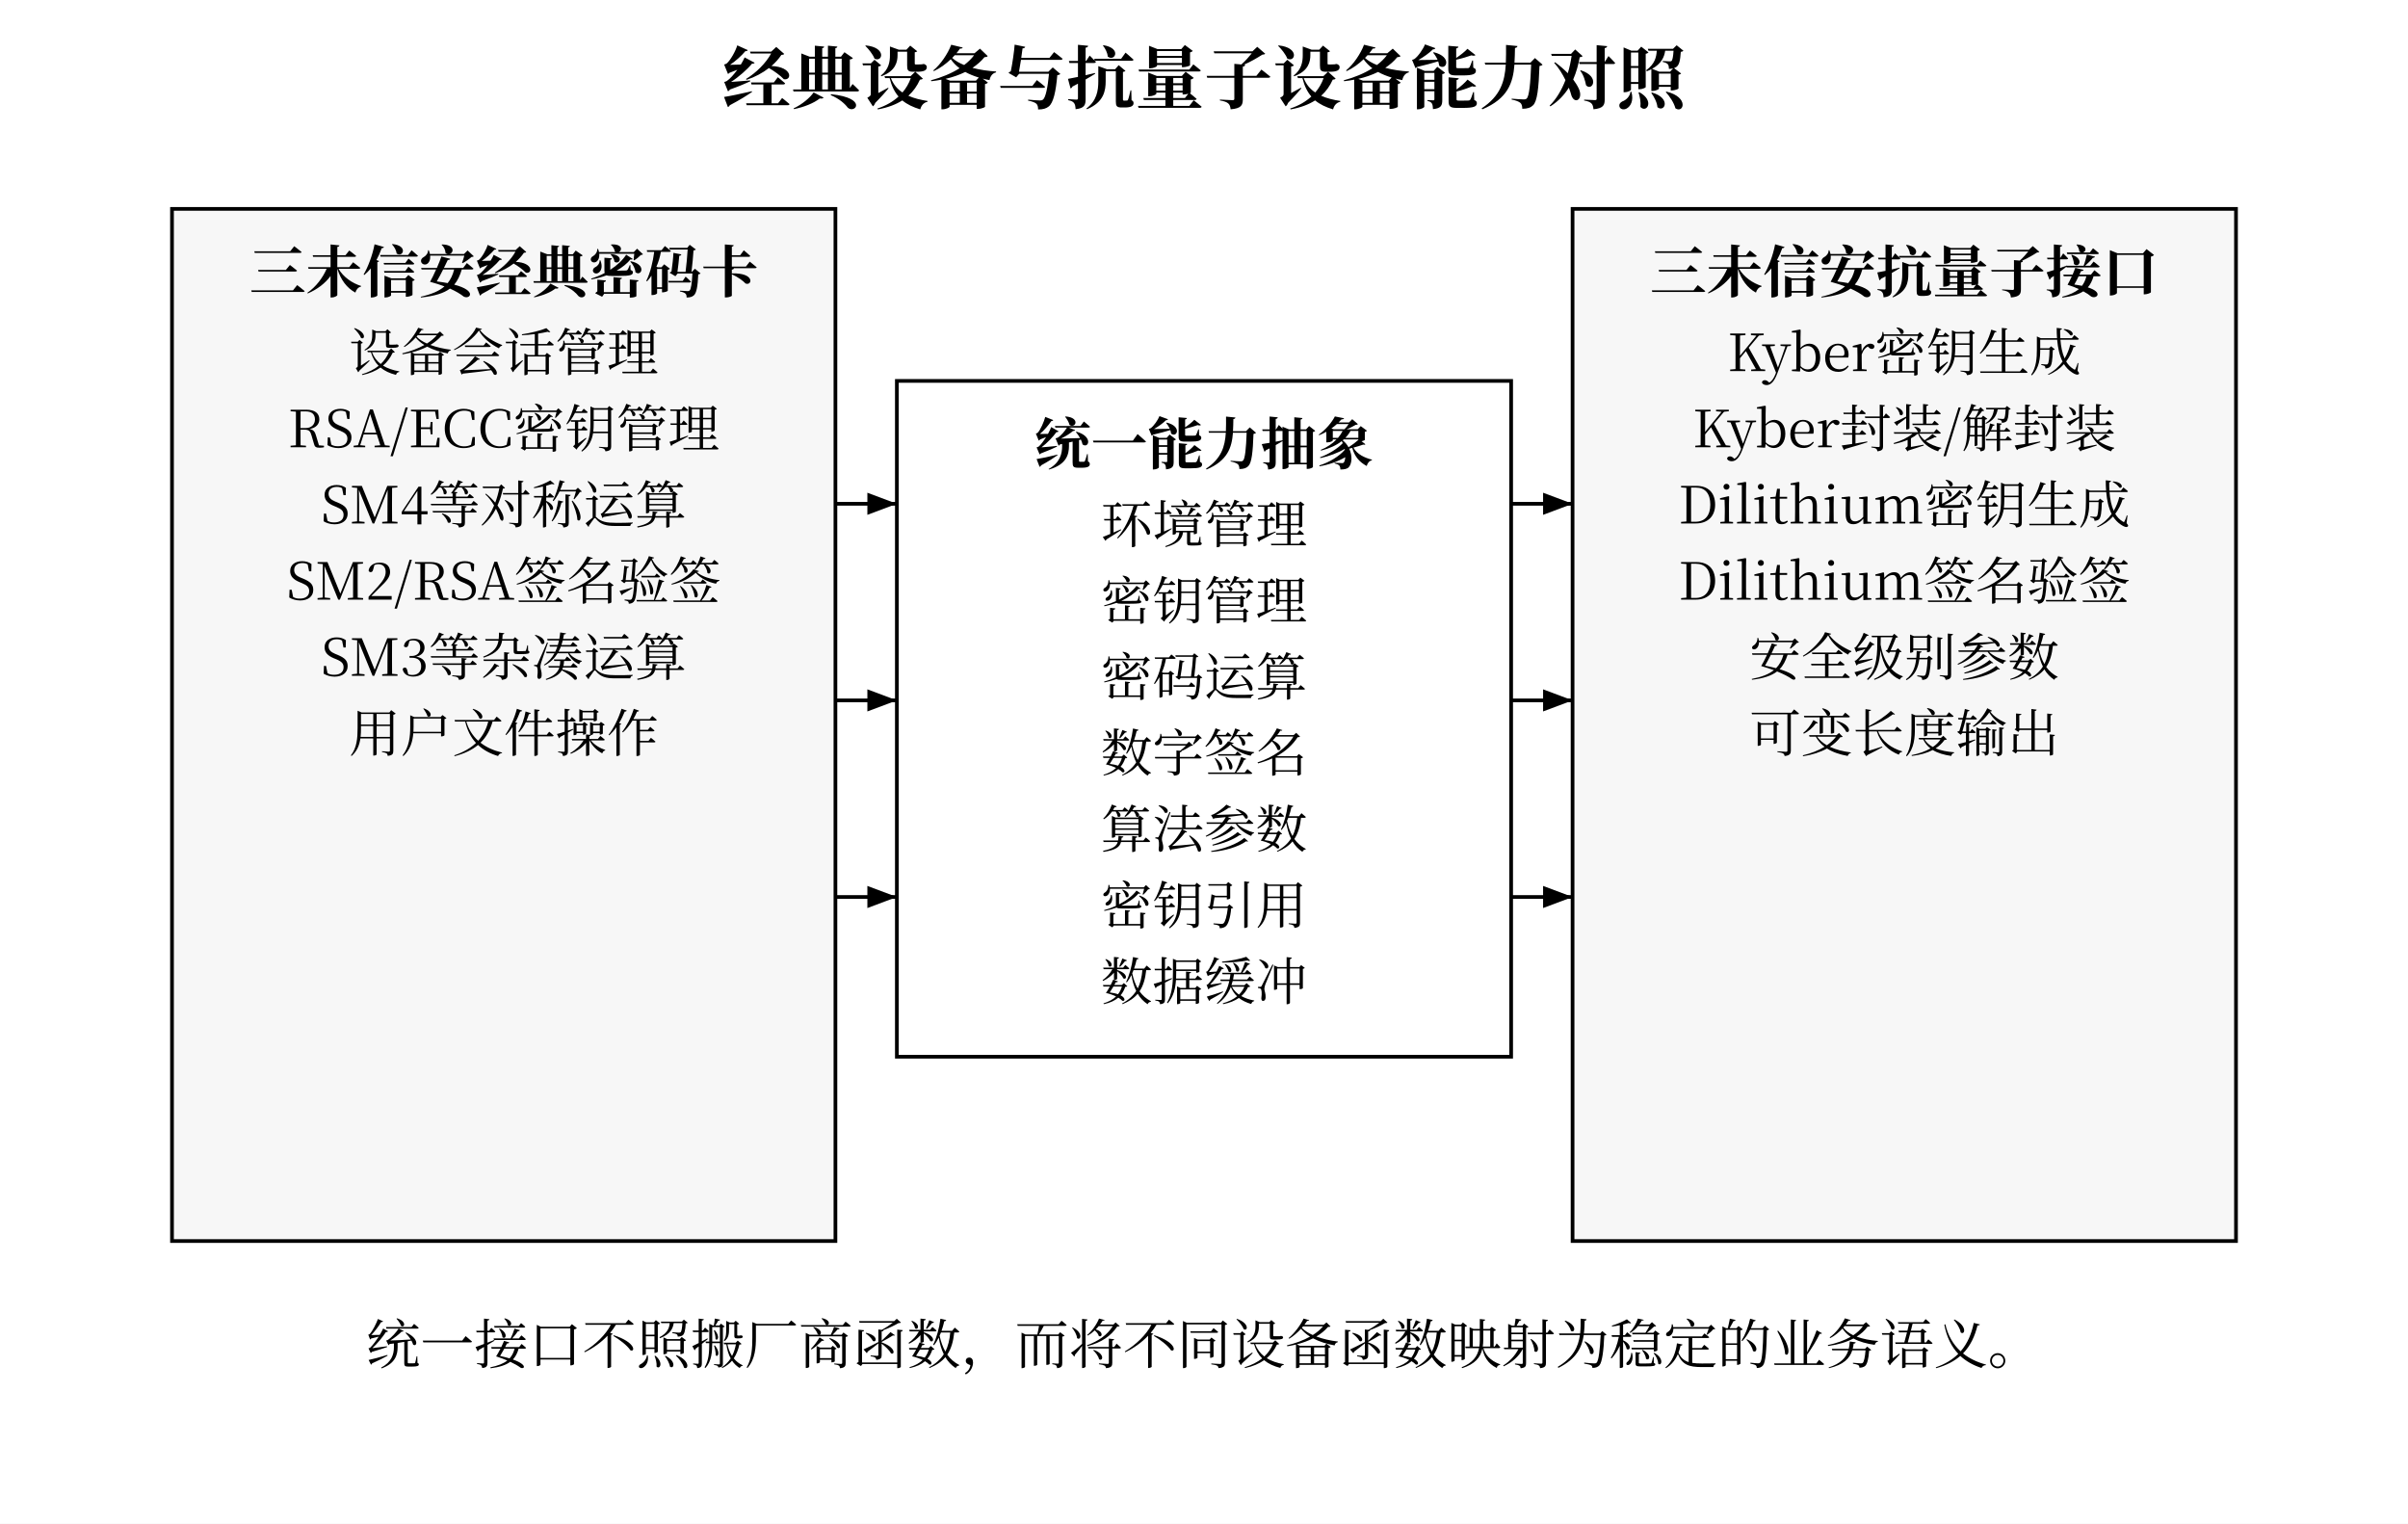
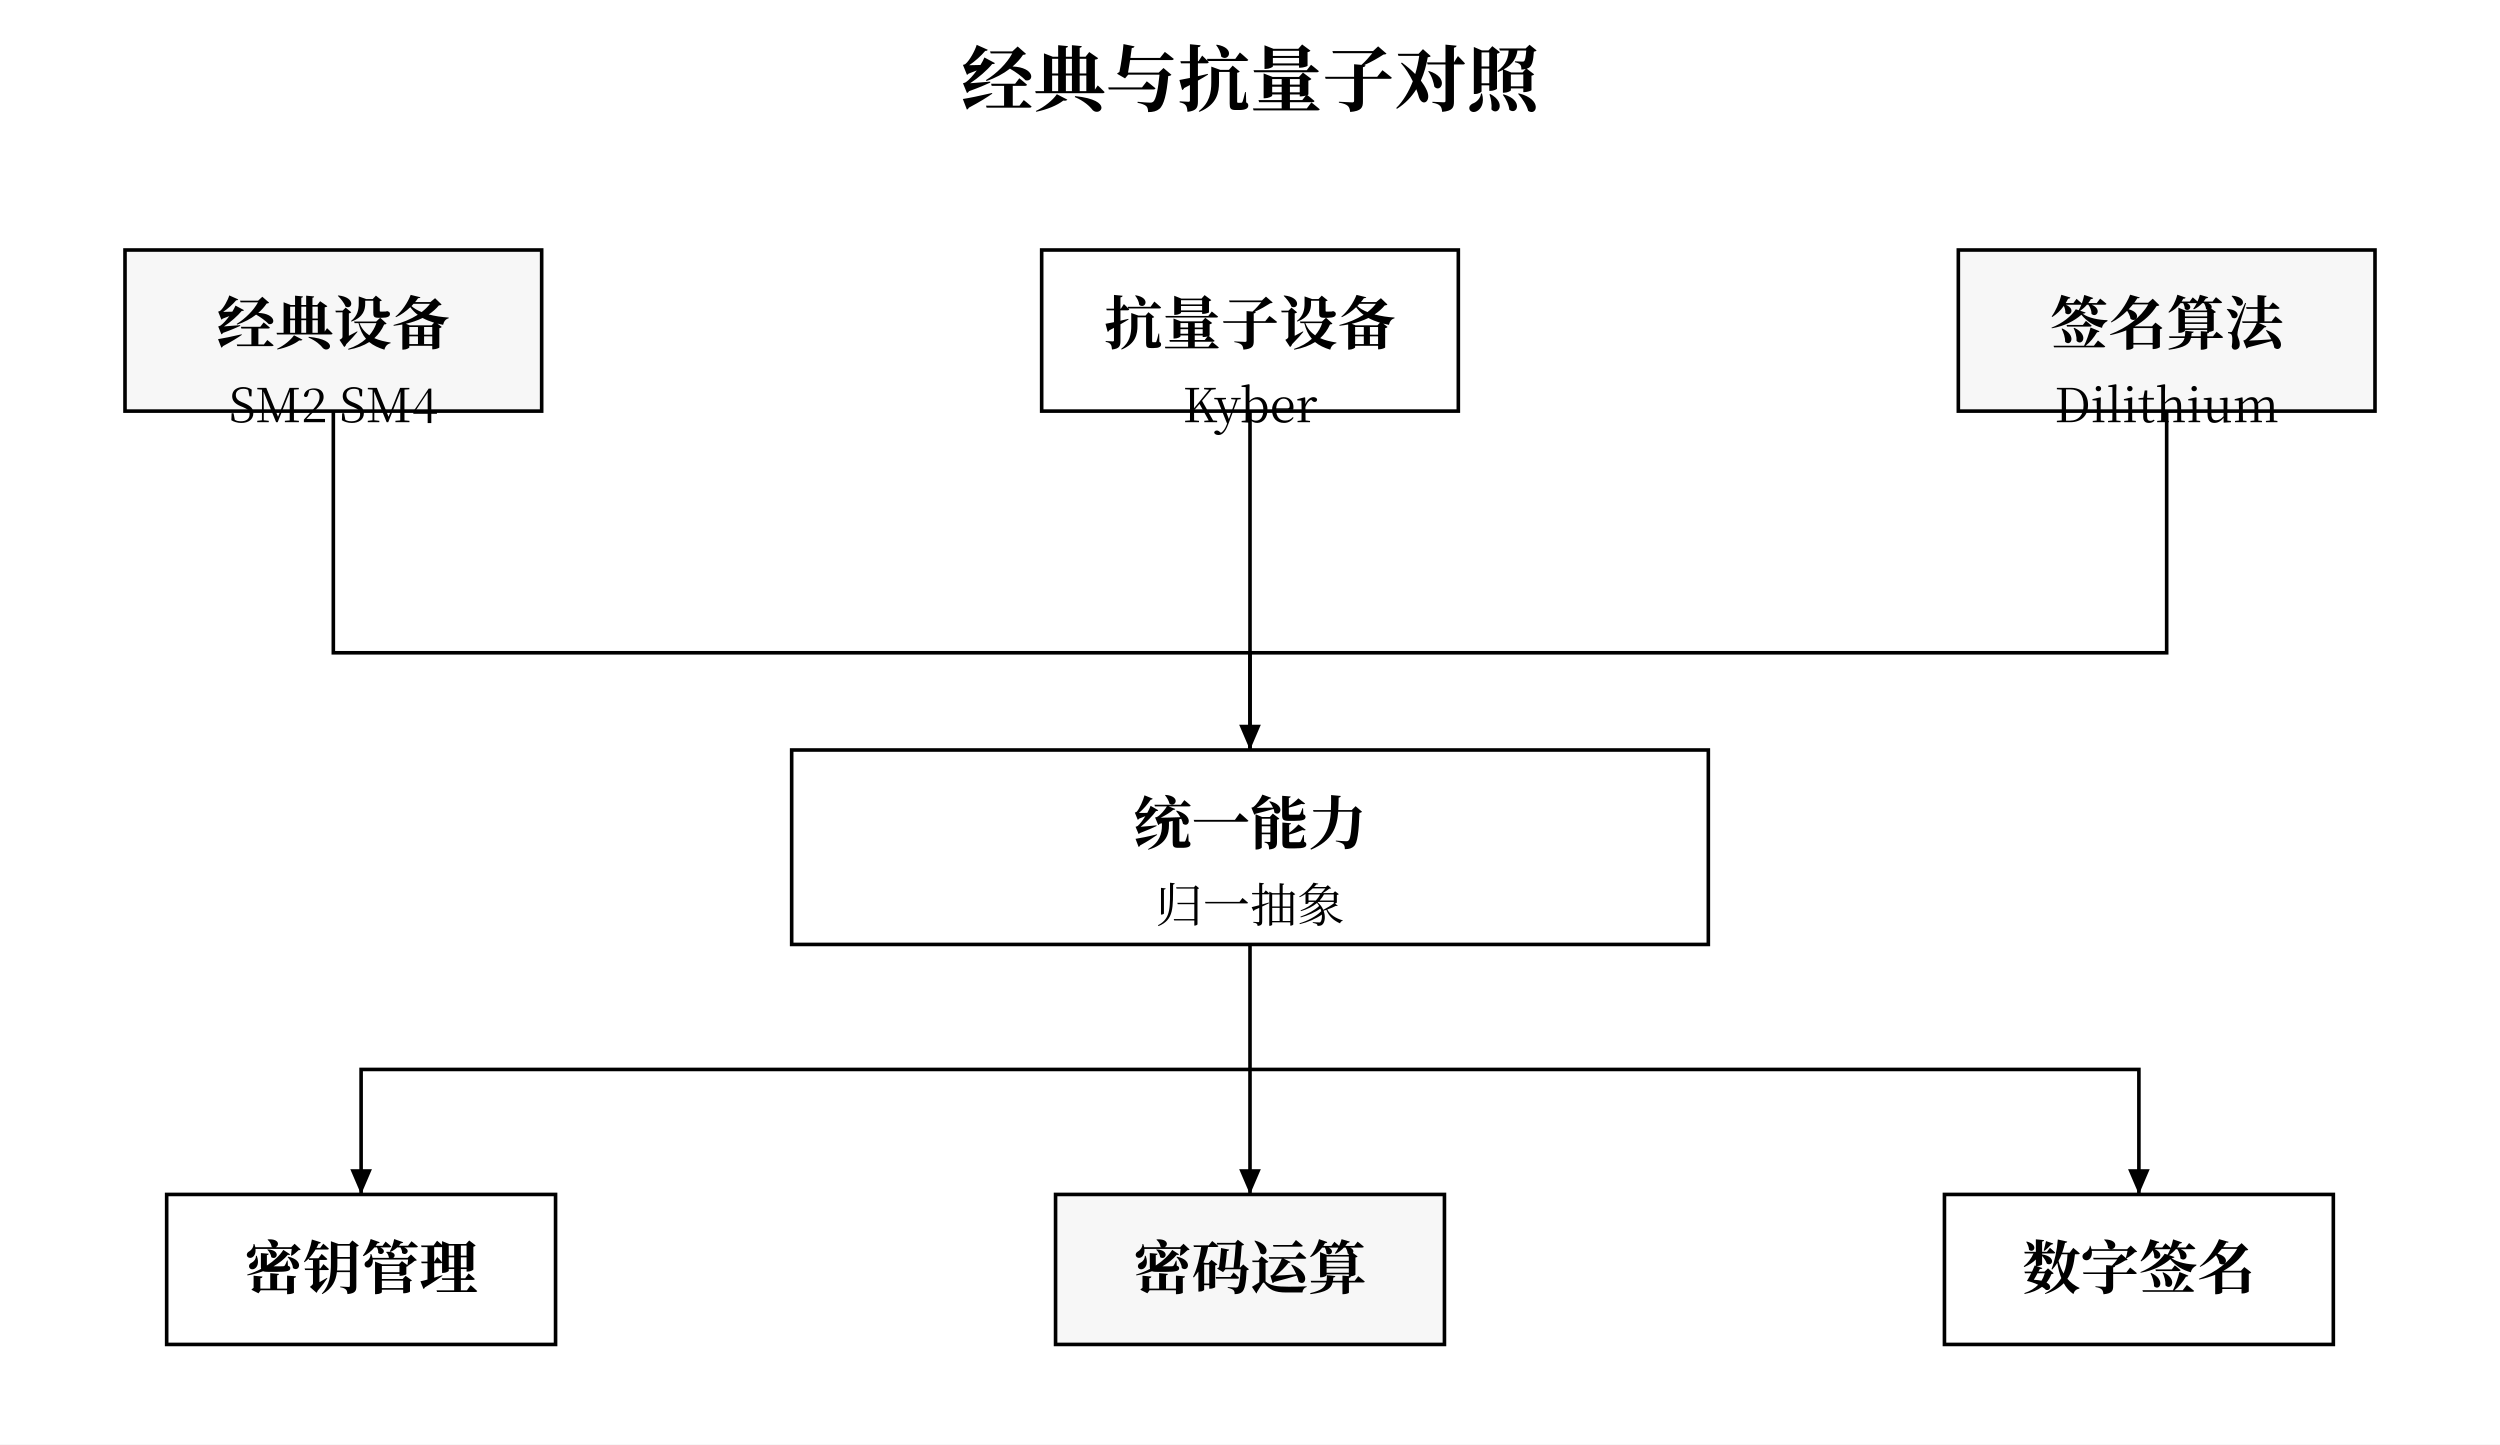
- <svg xmlns="http://www.w3.org/2000/svg" width="980" height="620" viewBox="0 0 980 620">
+ <svg xmlns="http://www.w3.org/2000/svg" width="900" height="520" viewBox="0 0 900 520">
  <defs>
-     <marker id="arrow" markerWidth="10" markerHeight="10" refX="8" refY="3" orient="auto" markerUnits="strokeWidth">
-       <path d="M0,0 L0,6 L8,3 z" fill="#000000" />
+     <marker id="arrow" markerWidth="8" markerHeight="8" refX="7" refY="3" orient="auto" markerUnits="strokeWidth">
+       <path d="M0,0 L0,6 L7,3 z" fill="#000000" />
    </marker>
  </defs>
-   <rect x="0" y="0" width="980" height="620" fill="#ffffff" />
-   <text x="490" y="42" font-family="SimSun, Songti SC, Noto Serif CJK SC, Microsoft YaHei, Arial, sans-serif" font-size="28" font-weight="bold" text-anchor="middle" fill="#000000">经典设备与抗量子设备能力对照</text>
-   <rect x="70" y="85" width="270" height="420" rx="0" ry="0" fill="#f7f7f7" stroke="#000000" stroke-width="1.5" />
-   <text x="205.0" y="119" font-family="SimSun, Songti SC, Noto Serif CJK SC, Microsoft YaHei, Arial, sans-serif" font-size="23" font-weight="bold" text-anchor="middle" fill="#000000">三未信安经典密码卡</text>
-   <text x="205.0" y="151" font-family="SimSun, Songti SC, Noto Serif CJK SC, Microsoft YaHei, Arial, sans-serif" font-size="21" font-weight="normal" text-anchor="middle" fill="#000000">设备会话管理</text>
-   <text x="205.0" y="182" font-family="SimSun, Songti SC, Noto Serif CJK SC, Microsoft YaHei, Arial, sans-serif" font-size="21" font-weight="normal" text-anchor="middle" fill="#000000">RSA/ECC密钥管理</text>
-   <text x="205.0" y="213" font-family="SimSun, Songti SC, Noto Serif CJK SC, Microsoft YaHei, Arial, sans-serif" font-size="21" font-weight="normal" text-anchor="middle" fill="#000000">SM4等对称运算</text>
-   <text x="205.0" y="244" font-family="SimSun, Songti SC, Noto Serif CJK SC, Microsoft YaHei, Arial, sans-serif" font-size="21" font-weight="normal" text-anchor="middle" fill="#000000">SM2/RSA签名验签</text>
-   <text x="205.0" y="275" font-family="SimSun, Songti SC, Noto Serif CJK SC, Microsoft YaHei, Arial, sans-serif" font-size="21" font-weight="normal" text-anchor="middle" fill="#000000">SM3等杂凑运算</text>
-   <text x="205.0" y="306" font-family="SimSun, Songti SC, Noto Serif CJK SC, Microsoft YaHei, Arial, sans-serif" font-size="21" font-weight="normal" text-anchor="middle" fill="#000000">用户文件操作</text>
-   <rect x="640" y="85" width="270" height="420" rx="0" ry="0" fill="#f7f7f7" stroke="#000000" stroke-width="1.5" />
-   <text x="775.0" y="119" font-family="SimSun, Songti SC, Noto Serif CJK SC, Microsoft YaHei, Arial, sans-serif" font-size="23" font-weight="bold" text-anchor="middle" fill="#000000">三未信安抗量子接口</text>
-   <text x="775.0" y="151" font-family="SimSun, Songti SC, Noto Serif CJK SC, Microsoft YaHei, Arial, sans-serif" font-size="21" font-weight="normal" text-anchor="middle" fill="#000000">Kyber密钥生成</text>
-   <text x="775.0" y="182" font-family="SimSun, Songti SC, Noto Serif CJK SC, Microsoft YaHei, Arial, sans-serif" font-size="21" font-weight="normal" text-anchor="middle" fill="#000000">Kyber封装/解封装</text>
-   <text x="775.0" y="213" font-family="SimSun, Songti SC, Noto Serif CJK SC, Microsoft YaHei, Arial, sans-serif" font-size="21" font-weight="normal" text-anchor="middle" fill="#000000">Dilithium密钥生成</text>
-   <text x="775.0" y="244" font-family="SimSun, Songti SC, Noto Serif CJK SC, Microsoft YaHei, Arial, sans-serif" font-size="21" font-weight="normal" text-anchor="middle" fill="#000000">Dilithium签名验签</text>
-   <text x="775.0" y="275" font-family="SimSun, Songti SC, Noto Serif CJK SC, Microsoft YaHei, Arial, sans-serif" font-size="21" font-weight="normal" text-anchor="middle" fill="#000000">安全级别参数</text>
-   <text x="775.0" y="306" font-family="SimSun, Songti SC, Noto Serif CJK SC, Microsoft YaHei, Arial, sans-serif" font-size="21" font-weight="normal" text-anchor="middle" fill="#000000">可变长度输出</text>
-   <rect x="365" y="155" width="250" height="275" rx="0" ry="0" fill="#ffffff" stroke="#000000" stroke-width="1.5" />
-   <text x="490.0" y="189" font-family="SimSun, Songti SC, Noto Serif CJK SC, Microsoft YaHei, Arial, sans-serif" font-size="23" font-weight="bold" text-anchor="middle" fill="#000000">统一能力抽象</text>
-   <text x="490.0" y="221" font-family="SimSun, Songti SC, Noto Serif CJK SC, Microsoft YaHei, Arial, sans-serif" font-size="21" font-weight="normal" text-anchor="middle" fill="#000000">环境管理</text>
-   <text x="490.0" y="252" font-family="SimSun, Songti SC, Noto Serif CJK SC, Microsoft YaHei, Arial, sans-serif" font-size="21" font-weight="normal" text-anchor="middle" fill="#000000">密钥管理</text>
-   <text x="490.0" y="283" font-family="SimSun, Songti SC, Noto Serif CJK SC, Microsoft YaHei, Arial, sans-serif" font-size="21" font-weight="normal" text-anchor="middle" fill="#000000">密码运算</text>
-   <text x="490.0" y="314" font-family="SimSun, Songti SC, Noto Serif CJK SC, Microsoft YaHei, Arial, sans-serif" font-size="21" font-weight="normal" text-anchor="middle" fill="#000000">数字签名</text>
-   <text x="490.0" y="345" font-family="SimSun, Songti SC, Noto Serif CJK SC, Microsoft YaHei, Arial, sans-serif" font-size="21" font-weight="normal" text-anchor="middle" fill="#000000">算法参数</text>
-   <text x="490.0" y="376" font-family="SimSun, Songti SC, Noto Serif CJK SC, Microsoft YaHei, Arial, sans-serif" font-size="21" font-weight="normal" text-anchor="middle" fill="#000000">密钥引用</text>
-   <text x="490.0" y="407" font-family="SimSun, Songti SC, Noto Serif CJK SC, Microsoft YaHei, Arial, sans-serif" font-size="21" font-weight="normal" text-anchor="middle" fill="#000000">数据缓冲</text>
-   <line x1="340" y1="205" x2="365" y2="205" stroke="#000000" stroke-width="1.5" marker-end="url(#arrow)" />
-   <line x1="340" y1="285" x2="365" y2="285" stroke="#000000" stroke-width="1.5" marker-end="url(#arrow)" />
-   <line x1="340" y1="365" x2="365" y2="365" stroke="#000000" stroke-width="1.5" marker-end="url(#arrow)" />
-   <line x1="615" y1="205" x2="640" y2="205" stroke="#000000" stroke-width="1.5" marker-end="url(#arrow)" />
-   <line x1="615" y1="285" x2="640" y2="285" stroke="#000000" stroke-width="1.5" marker-end="url(#arrow)" />
-   <line x1="615" y1="365" x2="640" y2="365" stroke="#000000" stroke-width="1.5" marker-end="url(#arrow)" />
-   <text x="490" y="555" font-family="SimSun, Songti SC, Noto Serif CJK SC, Microsoft YaHei, Arial, sans-serif" font-size="22" font-weight="normal" text-anchor="middle" fill="#000000">统一接口不照搬厂商函数，而将不同设备函数映射为稳定的业务语义。</text>
+   <rect x="0" y="0" width="900" height="520" fill="#ffffff" />
+   <text x="450.0" y="38" font-family="SimSun, Songti SC, Noto Serif CJK SC, Microsoft YaHei, Arial, sans-serif" font-size="26" font-weight="bold" text-anchor="middle" fill="#000000">经典与抗量子对照</text>
+   <rect x="45" y="90" width="150" height="58" fill="#f7f7f7" stroke="#000000" stroke-width="1.3" />
+   <text x="120.0" y="124" font-family="SimSun, Songti SC, Noto Serif CJK SC, Microsoft YaHei, Arial, sans-serif" font-size="21" font-weight="bold" text-anchor="middle" fill="#000000">经典设备</text>
+   <text x="120.0" y="152" font-family="SimSun, Songti SC, Noto Serif CJK SC, Microsoft YaHei, Arial, sans-serif" font-size="17" font-weight="normal" text-anchor="middle" fill="#000000">SM2 SM4</text>
+   <rect x="375" y="90" width="150" height="58" fill="#ffffff" stroke="#000000" stroke-width="1.3" />
+   <text x="450.0" y="124" font-family="SimSun, Songti SC, Noto Serif CJK SC, Microsoft YaHei, Arial, sans-serif" font-size="21" font-weight="bold" text-anchor="middle" fill="#000000">抗量子设备</text>
+   <text x="450.0" y="152" font-family="SimSun, Songti SC, Noto Serif CJK SC, Microsoft YaHei, Arial, sans-serif" font-size="17" font-weight="normal" text-anchor="middle" fill="#000000">Kyber</text>
+   <rect x="705" y="90" width="150" height="58" fill="#f7f7f7" stroke="#000000" stroke-width="1.3" />
+   <text x="780.0" y="124" font-family="SimSun, Songti SC, Noto Serif CJK SC, Microsoft YaHei, Arial, sans-serif" font-size="21" font-weight="bold" text-anchor="middle" fill="#000000">签名算法</text>
+   <text x="780.0" y="152" font-family="SimSun, Songti SC, Noto Serif CJK SC, Microsoft YaHei, Arial, sans-serif" font-size="17" font-weight="normal" text-anchor="middle" fill="#000000">Dilithium</text>
+   <rect x="285" y="270" width="330" height="70" fill="#ffffff" stroke="#000000" stroke-width="1.3" />
+   <text x="450.0" y="304" font-family="SimSun, Songti SC, Noto Serif CJK SC, Microsoft YaHei, Arial, sans-serif" font-size="21" font-weight="bold" text-anchor="middle" fill="#000000">统一能力</text>
+   <text x="450.0" y="332" font-family="SimSun, Songti SC, Noto Serif CJK SC, Microsoft YaHei, Arial, sans-serif" font-size="17" font-weight="normal" text-anchor="middle" fill="#000000">归一抽象</text>
+   <line x1="450.0" y1="235" x2="450.0" y2="270" stroke="#000000" stroke-width="1.3" />
+   <polyline points="120.0,148 120.0,235 450.0,235" fill="none" stroke="#000000" stroke-width="1.3" />
+   <polyline points="450.0,148 450.0,235 450.0,235" fill="none" stroke="#000000" stroke-width="1.3" />
+   <polyline points="780.0,148 780.0,235 450.0,235" fill="none" stroke="#000000" stroke-width="1.3" />
+   <line x1="450.0" y1="235" x2="450.0" y2="270" stroke="#000000" stroke-width="1.3" marker-end="url(#arrow)" />
+   <line x1="450.0" y1="340" x2="450.0" y2="385" stroke="#000000" stroke-width="1.3" />
+   <rect x="60" y="430" width="140" height="54" fill="#ffffff" stroke="#000000" stroke-width="1.3" />
+   <text x="130.0" y="464" font-family="SimSun, Songti SC, Noto Serif CJK SC, Microsoft YaHei, Arial, sans-serif" font-size="21" font-weight="bold" text-anchor="middle" fill="#000000">密钥管理</text>
+   <polyline points="450.0,385 130.0,385 130.0,430" fill="none" stroke="#000000" stroke-width="1.3" marker-end="url(#arrow)" />
+   <rect x="380" y="430" width="140" height="54" fill="#f7f7f7" stroke="#000000" stroke-width="1.3" />
+   <text x="450.0" y="464" font-family="SimSun, Songti SC, Noto Serif CJK SC, Microsoft YaHei, Arial, sans-serif" font-size="21" font-weight="bold" text-anchor="middle" fill="#000000">密码运算</text>
+   <polyline points="450.0,385 450.0,385 450.0,430" fill="none" stroke="#000000" stroke-width="1.3" marker-end="url(#arrow)" />
+   <rect x="700" y="430" width="140" height="54" fill="#ffffff" stroke="#000000" stroke-width="1.3" />
+   <text x="770.0" y="464" font-family="SimSun, Songti SC, Noto Serif CJK SC, Microsoft YaHei, Arial, sans-serif" font-size="21" font-weight="bold" text-anchor="middle" fill="#000000">数字签名</text>
+   <polyline points="450.0,385 770.0,385 770.0,430" fill="none" stroke="#000000" stroke-width="1.3" marker-end="url(#arrow)" />
</svg>
